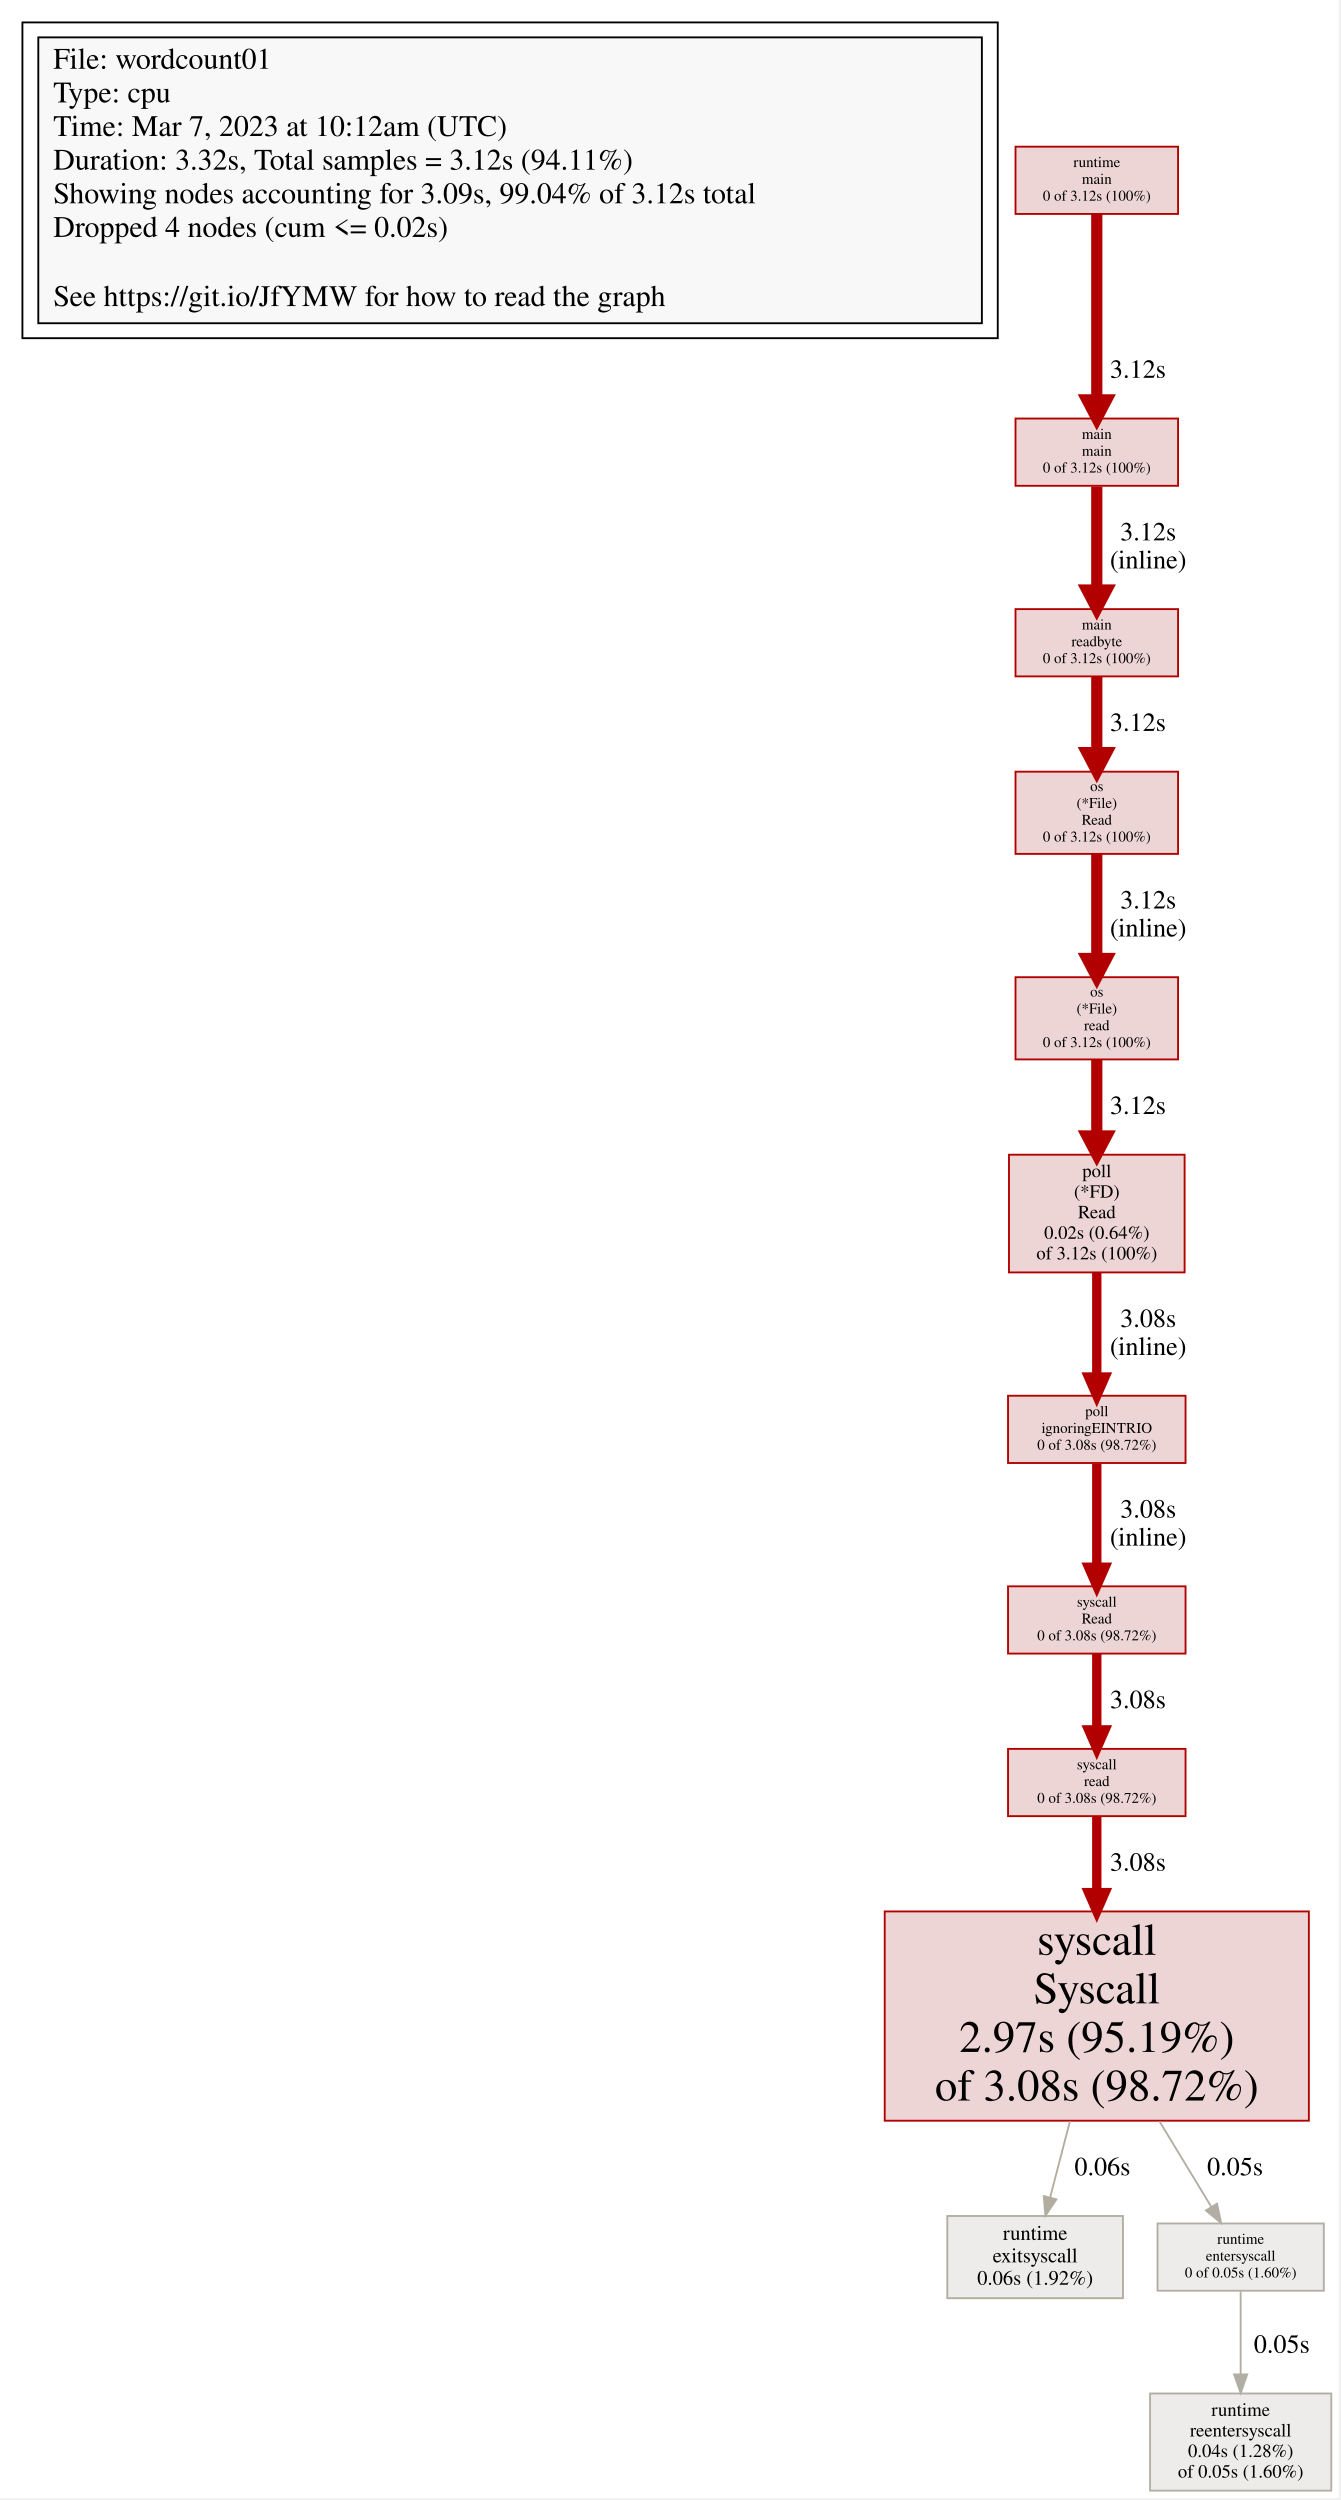
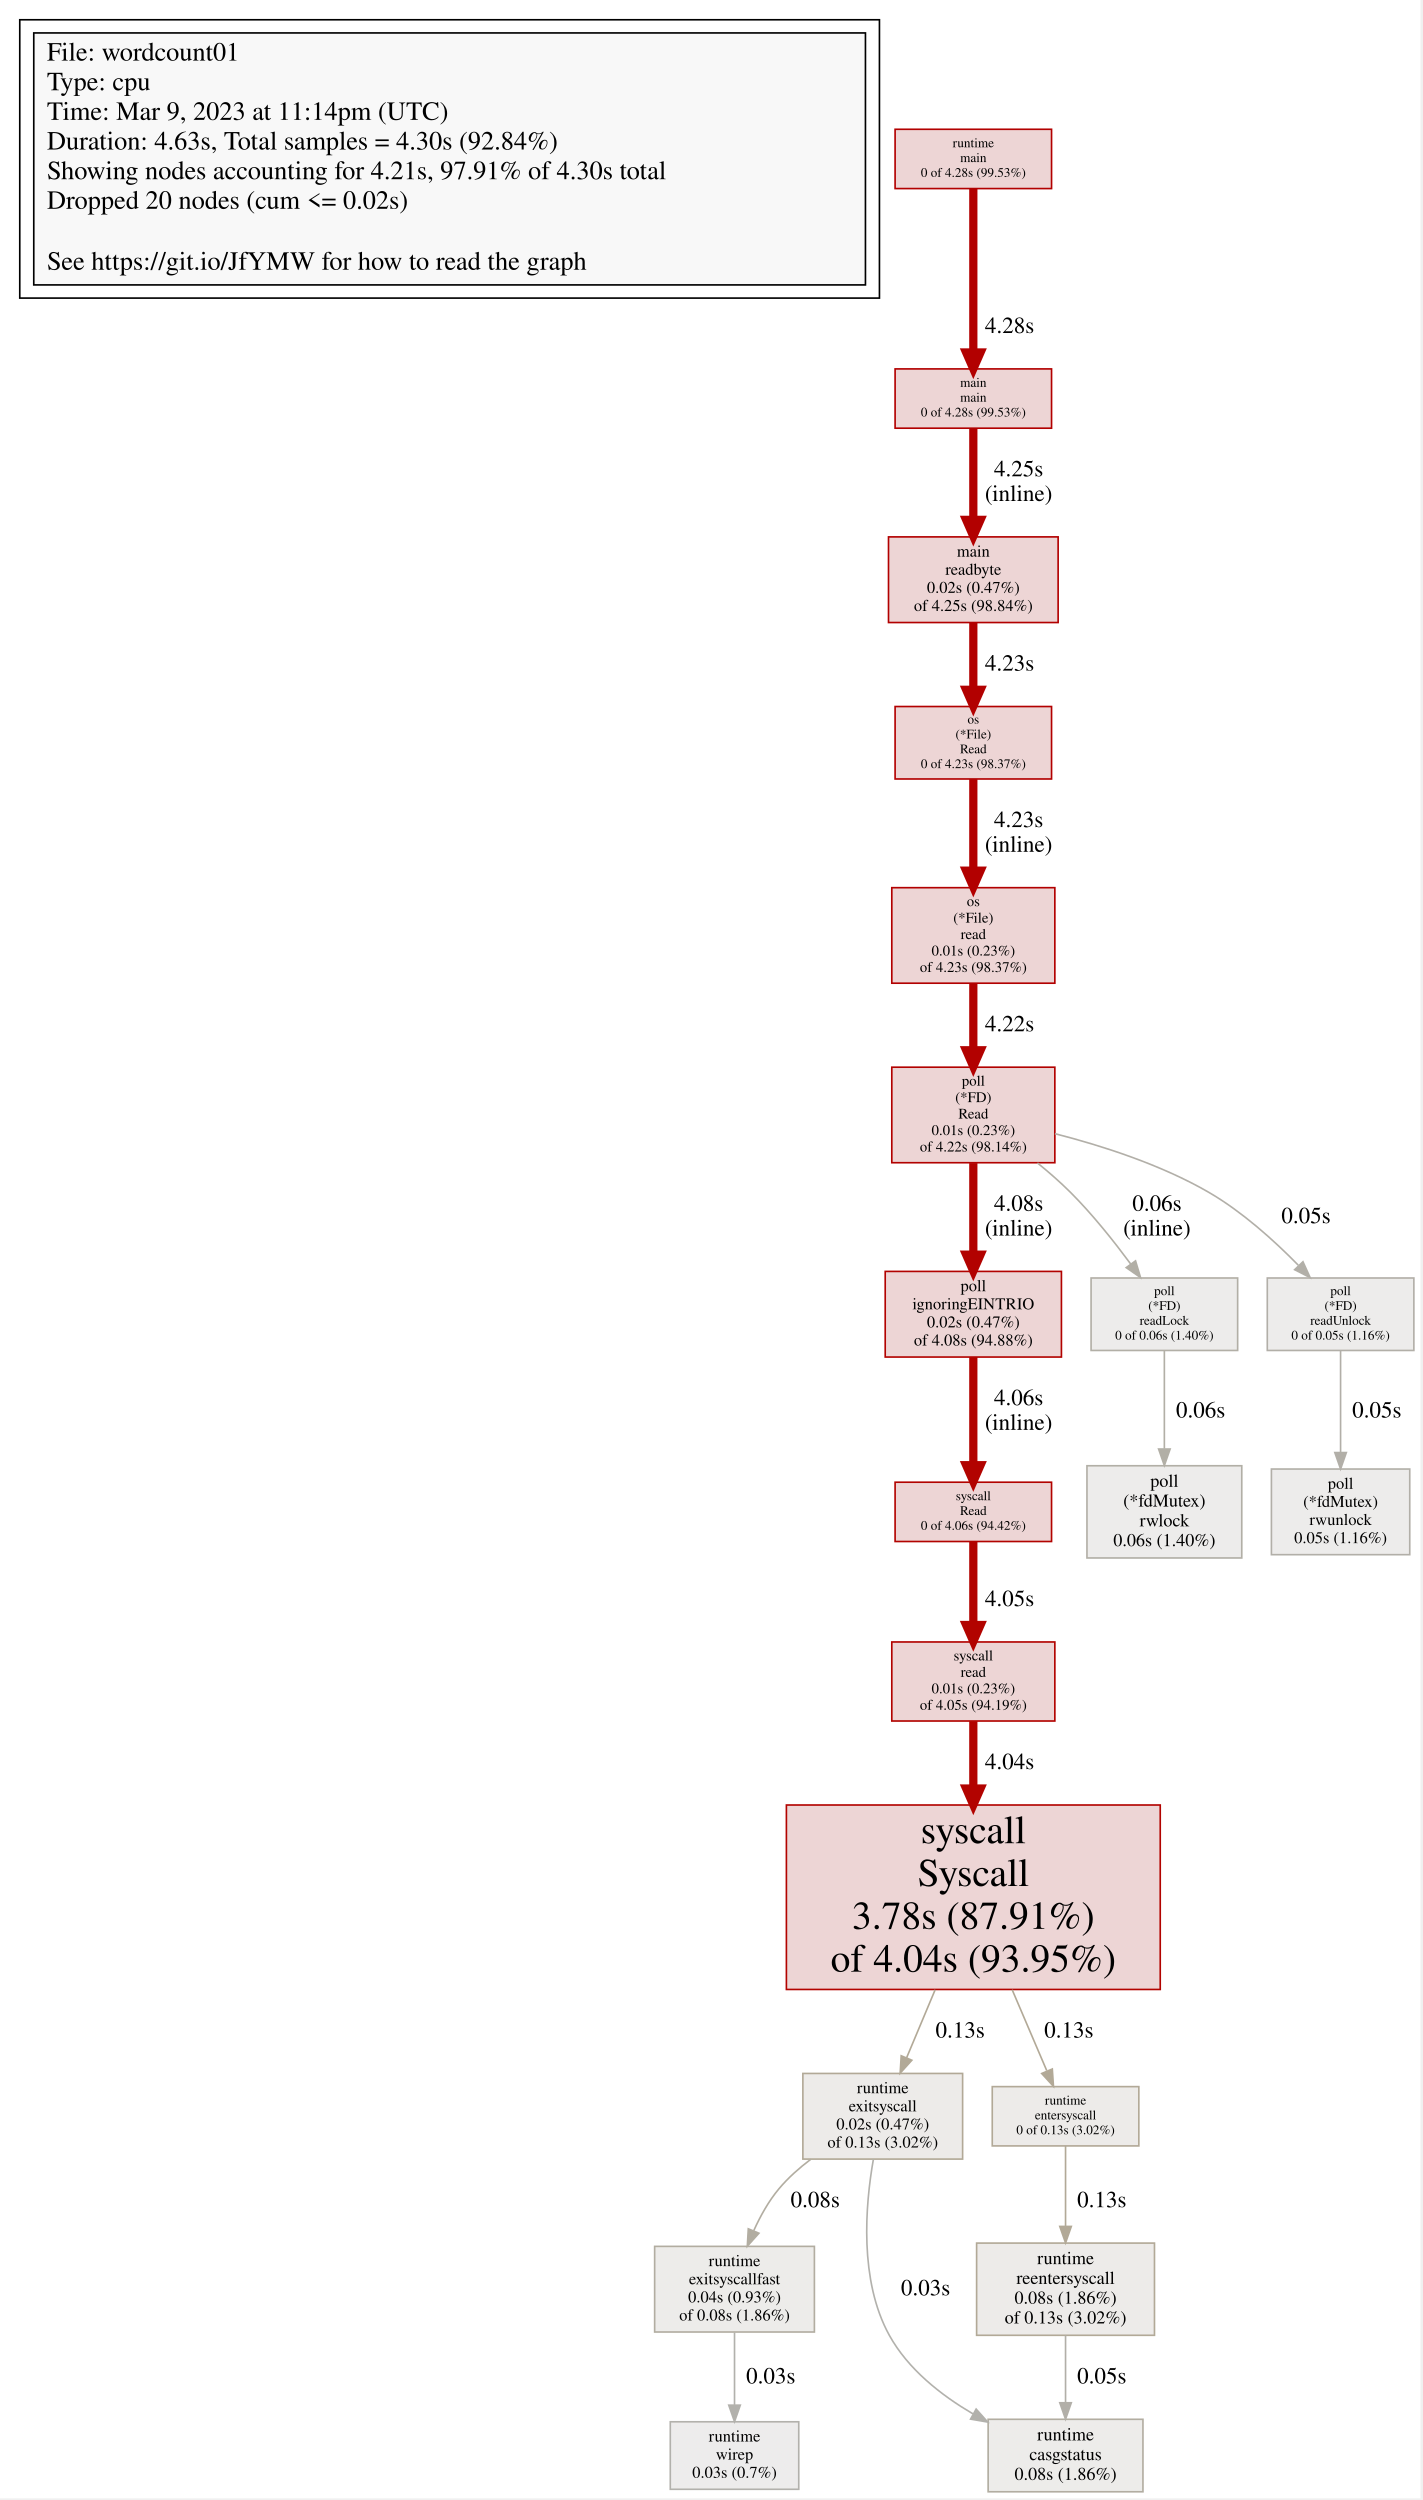
<svg xmlns="http://www.w3.org/2000/svg" xmlns:xlink="http://www.w3.org/1999/xlink" width="100%" height="100%">
  <g id="viewport" transform="scale(0.5,0.5) translate(0,0)">
-     <g id="graph0" class="graph" transform="scale(1 1) rotate(0) translate(4 1333)">
-       <polygon fill="white" stroke="transparent" points="-4,4 -4,-1333 712.5,-1333 712.5,4 -4,4" />
+     <g id="graph0" class="graph" transform="scale(1 1) rotate(0) translate(4 1513)">
+       <polygon fill="white" stroke="transparent" points="-4,4 -4,-1513 858.5,-1513 858.5,4 -4,4" />
      <g id="clust1" class="cluster">
-         <polygon fill="none" stroke="black" points="8,-1152 8,-1321 530,-1321 530,-1152 8,-1152" />
+         <polygon fill="none" stroke="black" points="8,-1332 8,-1501 530,-1501 530,-1332 8,-1332" />
      </g>
      <g id="node1" class="node">
        <g id="a_node1">
          <a xlink:title="wordcount01">
-             <polygon fill="#f8f8f8" stroke="black" points="521.5,-1313 16.5,-1313 16.5,-1160 521.5,-1160 521.5,-1313" />
-             <text text-anchor="start" x="24.5" y="-1296.2" font-family="Times,serif" font-size="16.00">File: wordcount01</text>
-             <text text-anchor="start" x="24.5" y="-1278.2" font-family="Times,serif" font-size="16.00">Type: cpu</text>
-             <text text-anchor="start" x="24.5" y="-1260.2" font-family="Times,serif" font-size="16.00">Time: Mar 7, 2023 at 10:12am (UTC)</text>
-             <text text-anchor="start" x="24.5" y="-1242.2" font-family="Times,serif" font-size="16.00">Duration: 3.32s, Total samples = 3.12s (94.11%)</text>
-             <text text-anchor="start" x="24.5" y="-1224.2" font-family="Times,serif" font-size="16.00">Showing nodes accounting for 3.09s, 99.04% of 3.12s total</text>
-             <text text-anchor="start" x="24.5" y="-1206.2" font-family="Times,serif" font-size="16.00">Dropped 4 nodes (cum &lt;= 0.02s)</text>
-             <text text-anchor="start" x="24.5" y="-1169.2" font-family="Times,serif" font-size="16.00">See https://git.io/JfYMW for how to read the graph</text>
+             <polygon fill="#f8f8f8" stroke="black" points="521.5,-1493 16.5,-1493 16.5,-1340 521.5,-1340 521.5,-1493" />
+             <text text-anchor="start" x="24.5" y="-1476.2" font-family="Times,serif" font-size="16.00">File: wordcount01</text>
+             <text text-anchor="start" x="24.5" y="-1458.2" font-family="Times,serif" font-size="16.00">Type: cpu</text>
+             <text text-anchor="start" x="24.5" y="-1440.2" font-family="Times,serif" font-size="16.00">Time: Mar 9, 2023 at 11:14pm (UTC)</text>
+             <text text-anchor="start" x="24.5" y="-1422.2" font-family="Times,serif" font-size="16.00">Duration: 4.63s, Total samples = 4.30s (92.84%)</text>
+             <text text-anchor="start" x="24.5" y="-1404.2" font-family="Times,serif" font-size="16.00">Showing nodes accounting for 4.21s, 97.91% of 4.30s total</text>
+             <text text-anchor="start" x="24.5" y="-1386.2" font-family="Times,serif" font-size="16.00">Dropped 20 nodes (cum &lt;= 0.02s)</text>
+             <text text-anchor="start" x="24.5" y="-1349.2" font-family="Times,serif" font-size="16.00">See https://git.io/JfYMW for how to read the graph</text>
          </a>
        </g>
      </g>
      <g id="node1" class="node">
        <g id="a_node1">
-           <a xlink:title="syscall.Syscall (3.08s)">
-             <polygon fill="#edd5d5" stroke="#b20000" points="696.5,-310 469.5,-310 469.5,-198 696.5,-198 696.5,-310" />
-             <text text-anchor="middle" x="583" y="-286.8" font-family="Times,serif" font-size="24.00">syscall</text>
-             <text text-anchor="middle" x="583" y="-260.8" font-family="Times,serif" font-size="24.00">Syscall</text>
-             <text text-anchor="middle" x="583" y="-234.8" font-family="Times,serif" font-size="24.00">2.97s (95.19%)</text>
-             <text text-anchor="middle" x="583" y="-208.8" font-family="Times,serif" font-size="24.00">of 3.08s (98.72%)</text>
+           <a xlink:title="syscall.Syscall (4.04s)">
+             <polygon fill="#edd5d5" stroke="#b20300" points="700.5,-417 473.5,-417 473.5,-305 700.5,-305 700.5,-417" />
+             <text text-anchor="middle" x="587" y="-393.8" font-family="Times,serif" font-size="24.00">syscall</text>
+             <text text-anchor="middle" x="587" y="-367.8" font-family="Times,serif" font-size="24.00">Syscall</text>
+             <text text-anchor="middle" x="587" y="-341.8" font-family="Times,serif" font-size="24.00">3.78s (87.91%)</text>
+             <text text-anchor="middle" x="587" y="-315.8" font-family="Times,serif" font-size="24.00">of 4.04s (93.95%)</text>
+           </a>
+         </g>
+       </g>
+       <g id="node8" class="node">
+         <g id="a_node8">
+           <a xlink:title="runtime.exitsyscall (0.13s)">
+             <polygon fill="#edebe9" stroke="#b2a997" points="580.5,-254 483.5,-254 483.5,-202 580.5,-202 580.5,-254" />
+             <text text-anchor="middle" x="532" y="-242" font-family="Times,serif" font-size="10.00">runtime</text>
+             <text text-anchor="middle" x="532" y="-231" font-family="Times,serif" font-size="10.00">exitsyscall</text>
+             <text text-anchor="middle" x="532" y="-220" font-family="Times,serif" font-size="10.00">0.02s (0.47%)</text>
+             <text text-anchor="middle" x="532" y="-209" font-family="Times,serif" font-size="10.00">of 0.13s (3.02%)</text>
+           </a>
+         </g>
+       </g>
+       <g id="edge12" class="edge">
+         <g id="a_edge12">
+           <a xlink:title="syscall.Syscall -&gt; runtime.exitsyscall (0.13s)">
+             <path fill="none" stroke="#b2a997" d="M563.83,-304.82C557.94,-290.78 551.77,-276.09 546.45,-263.42" />
+             <polygon fill="#b2a997" stroke="#b2a997" points="549.67,-262.03 542.57,-254.17 543.21,-264.74 549.67,-262.03" />
+           </a>
+         </g>
+         <g id="a_edge12-label">
+           <a xlink:title="syscall.Syscall -&gt; runtime.exitsyscall (0.13s)">
+             <text text-anchor="middle" x="579" y="-275.8" font-family="Times,serif" font-size="14.00"> 0.13s</text>
+           </a>
+         </g>
+       </g>
+       <g id="node19" class="node">
+         <g id="a_node19">
+           <a xlink:title="runtime.entersyscall (0.13s)">
+             <polygon fill="#edebe9" stroke="#b2a997" points="687.5,-246 598.5,-246 598.5,-210 687.5,-210 687.5,-246" />
+             <text text-anchor="middle" x="643" y="-235.1" font-family="Times,serif" font-size="8.00">runtime</text>
+             <text text-anchor="middle" x="643" y="-226.1" font-family="Times,serif" font-size="8.00">entersyscall</text>
+             <text text-anchor="middle" x="643" y="-217.1" font-family="Times,serif" font-size="8.00">0 of 0.13s (3.02%)</text>
+           </a>
+         </g>
+       </g>
+       <g id="edge11" class="edge">
+         <g id="a_edge11">
+           <a xlink:title="syscall.Syscall -&gt; runtime.entersyscall (0.13s)">
+             <path fill="none" stroke="#b2a997" d="M610.59,-304.82C617.85,-287.83 625.52,-269.89 631.58,-255.72" />
+             <polygon fill="#b2a997" stroke="#b2a997" points="634.96,-256.72 635.67,-246.15 628.52,-253.97 634.96,-256.72" />
+           </a>
+         </g>
+         <g id="a_edge11-label">
+           <a xlink:title="syscall.Syscall -&gt; runtime.entersyscall (0.13s)">
+             <text text-anchor="middle" x="645" y="-275.8" font-family="Times,serif" font-size="14.00"> 0.13s</text>
+           </a>
+         </g>
+       </g>
+       <g id="node2" class="node">
+         <g id="a_node2">
+           <a xlink:title="runtime.main (4.28s)">
+             <polygon fill="#edd5d5" stroke="#b20000" points="634.5,-1434.5 539.5,-1434.5 539.5,-1398.5 634.5,-1398.5 634.5,-1434.5" />
+             <text text-anchor="middle" x="587" y="-1423.6" font-family="Times,serif" font-size="8.00">runtime</text>
+             <text text-anchor="middle" x="587" y="-1414.6" font-family="Times,serif" font-size="8.00">main</text>
+             <text text-anchor="middle" x="587" y="-1405.6" font-family="Times,serif" font-size="8.00">0 of 4.28s (99.53%)</text>
+           </a>
+         </g>
+       </g>
+       <g id="node17" class="node">
+         <g id="a_node17">
+           <a xlink:title="main.main (4.28s)">
+             <polygon fill="#edd5d5" stroke="#b20000" points="634.5,-1289 539.5,-1289 539.5,-1253 634.5,-1253 634.5,-1289" />
+             <text text-anchor="middle" x="587" y="-1278.1" font-family="Times,serif" font-size="8.00">main</text>
+             <text text-anchor="middle" x="587" y="-1269.1" font-family="Times,serif" font-size="8.00">main</text>
+             <text text-anchor="middle" x="587" y="-1260.1" font-family="Times,serif" font-size="8.00">0 of 4.28s (99.53%)</text>
+           </a>
+         </g>
+       </g>
+       <g id="edge1" class="edge">
+         <g id="a_edge1">
+           <a xlink:title="runtime.main -&gt; main.main (4.28s)">
+             <path fill="none" stroke="#b20000" stroke-width="5" d="M587,-1398.48C587,-1373.99 587,-1328.56 587,-1299.33" />
+             <polygon fill="#b20000" stroke="#b20000" stroke-width="5" points="591.38,-1299 587,-1289 582.63,-1299 591.38,-1299" />
+           </a>
+         </g>
+         <g id="a_edge1-label">
+           <a xlink:title="runtime.main -&gt; main.main (4.28s)">
+             <text text-anchor="middle" x="609" y="-1310.8" font-family="Times,serif" font-size="14.00"> 4.28s</text>
+           </a>
+         </g>
+       </g>
+       <g id="node3" class="node">
+         <g id="a_node3">
+           <a xlink:title="internal/poll.(*FD).Read (4.22s)">
+             <polygon fill="#edd5d5" stroke="#b20100" points="636.5,-865 537.5,-865 537.5,-807 636.5,-807 636.5,-865" />
+             <text text-anchor="middle" x="587" y="-853.8" font-family="Times,serif" font-size="9.00">poll</text>
+             <text text-anchor="middle" x="587" y="-843.8" font-family="Times,serif" font-size="9.00">(*FD)</text>
+             <text text-anchor="middle" x="587" y="-833.8" font-family="Times,serif" font-size="9.00">Read</text>
+             <text text-anchor="middle" x="587" y="-823.8" font-family="Times,serif" font-size="9.00">0.01s (0.23%)</text>
+             <text text-anchor="middle" x="587" y="-813.8" font-family="Times,serif" font-size="9.00">of 4.22s (98.14%)</text>
+           </a>
+         </g>
+       </g>
+       <g id="node7" class="node">
+         <g id="a_node7">
+           <a xlink:title="internal/poll.ignoringEINTRIO (4.08s)">
+             <polygon fill="#edd5d5" stroke="#b20200" points="640.5,-741 533.5,-741 533.5,-689 640.5,-689 640.5,-741" />
+             <text text-anchor="middle" x="587" y="-729" font-family="Times,serif" font-size="10.00">poll</text>
+             <text text-anchor="middle" x="587" y="-718" font-family="Times,serif" font-size="10.00">ignoringEINTRIO</text>
+             <text text-anchor="middle" x="587" y="-707" font-family="Times,serif" font-size="10.00">0.02s (0.47%)</text>
+             <text text-anchor="middle" x="587" y="-696" font-family="Times,serif" font-size="10.00">of 4.08s (94.88%)</text>
+           </a>
+         </g>
+       </g>
+       <g id="edge6" class="edge">
+         <g id="a_edge6">
+           <a xlink:title="internal/poll.(*FD).Read -&gt; internal/poll.ignoringEINTRIO (4.08s)">
+             <path fill="none" stroke="#b20200" stroke-width="5" d="M587,-806.8C587,-790.29 587,-769.29 587,-751.65" />
+             <polygon fill="#b20200" stroke="#b20200" stroke-width="5" points="591.38,-751.17 587,-741.17 582.63,-751.17 591.38,-751.17" />
+           </a>
+         </g>
+         <g id="a_edge6-label">
+           <a xlink:title="internal/poll.(*FD).Read -&gt; internal/poll.ignoringEINTRIO (4.08s)">
+             <text text-anchor="middle" x="614.5" y="-777.8" font-family="Times,serif" font-size="14.00"> 4.08s</text>
+             <text text-anchor="middle" x="614.5" y="-762.8" font-family="Times,serif" font-size="14.00"> (inline)</text>
+           </a>
+         </g>
+       </g>
+       <g id="node15" class="node">
+         <g id="a_node15">
+           <a xlink:title="internal/poll.(*FD).readLock (0.06s)">
+             <polygon fill="#edeceb" stroke="#b2afa6" points="747.5,-737 658.5,-737 658.5,-693 747.5,-693 747.5,-737" />
+             <text text-anchor="middle" x="703" y="-726.6" font-family="Times,serif" font-size="8.00">poll</text>
+             <text text-anchor="middle" x="703" y="-717.6" font-family="Times,serif" font-size="8.00">(*FD)</text>
+             <text text-anchor="middle" x="703" y="-708.6" font-family="Times,serif" font-size="8.00">readLock</text>
+             <text text-anchor="middle" x="703" y="-699.6" font-family="Times,serif" font-size="8.00">0 of 0.06s (1.40%)</text>
+           </a>
+         </g>
+       </g>
+       <g id="edge14" class="edge">
+         <g id="a_edge14">
+           <a xlink:title="internal/poll.(*FD).Read -&gt; internal/poll.(*FD).readLock (0.06s)">
+             <path fill="none" stroke="#b2afa6" d="M625.93,-806.86C632.87,-801.23 639.84,-795.15 646,-789 659.28,-775.73 672.3,-759.38 682.54,-745.52" />
+             <polygon fill="#b2afa6" stroke="#b2afa6" points="685.5,-747.41 688.54,-737.26 679.83,-743.3 685.5,-747.41" />
+           </a>
+         </g>
+         <g id="a_edge14-label">
+           <a xlink:title="internal/poll.(*FD).Read -&gt; internal/poll.(*FD).readLock (0.06s)">
+             <text text-anchor="middle" x="698.5" y="-777.8" font-family="Times,serif" font-size="14.00"> 0.06s</text>
+             <text text-anchor="middle" x="698.5" y="-762.8" font-family="Times,serif" font-size="14.00"> (inline)</text>
+           </a>
+         </g>
+       </g>
+       <g id="node16" class="node">
+         <g id="a_node16">
+           <a xlink:title="internal/poll.(*FD).readUnlock (0.05s)">
+             <polygon fill="#edeceb" stroke="#b2afa8" points="854.5,-737 765.5,-737 765.5,-693 854.5,-693 854.5,-737" />
+             <text text-anchor="middle" x="810" y="-726.6" font-family="Times,serif" font-size="8.00">poll</text>
+             <text text-anchor="middle" x="810" y="-717.6" font-family="Times,serif" font-size="8.00">(*FD)</text>
+             <text text-anchor="middle" x="810" y="-708.6" font-family="Times,serif" font-size="8.00">readUnlock</text>
+             <text text-anchor="middle" x="810" y="-699.6" font-family="Times,serif" font-size="8.00">0 of 0.05s (1.16%)</text>
+           </a>
+         </g>
+       </g>
+       <g id="edge16" class="edge">
+         <g id="a_edge16">
+           <a xlink:title="internal/poll.(*FD).Read -&gt; internal/poll.(*FD).readUnlock (0.05s)">
+             <path fill="none" stroke="#b2afa8" d="M636.51,-824.64C665.09,-817.33 701.01,-805.81 730,-789 750.22,-777.27 769.67,-759.72 784.33,-744.76" />
+             <polygon fill="#b2afa8" stroke="#b2afa8" points="787.16,-746.87 791.54,-737.22 782.1,-742.04 787.16,-746.87" />
+           </a>
+         </g>
+         <g id="a_edge16-label">
+           <a xlink:title="internal/poll.(*FD).Read -&gt; internal/poll.(*FD).readUnlock (0.05s)">
+             <text text-anchor="middle" x="789" y="-770.3" font-family="Times,serif" font-size="14.00"> 0.05s</text>
          </a>
        </g>
      </g>
      <g id="node4" class="node">
        <g id="a_node4">
-           <a xlink:title="runtime.exitsyscall (0.06s)">
-             <polygon fill="#edecea" stroke="#b2ada1" points="597,-147 503,-147 503,-103 597,-103 597,-147" />
-             <text text-anchor="middle" x="550" y="-134.2" font-family="Times,serif" font-size="11.00">runtime</text>
-             <text text-anchor="middle" x="550" y="-122.2" font-family="Times,serif" font-size="11.00">exitsyscall</text>
-             <text text-anchor="middle" x="550" y="-110.2" font-family="Times,serif" font-size="11.00">0.06s (1.92%)</text>
+           <a xlink:title="runtime.casgstatus (0.08s)">
+             <polygon fill="#edecea" stroke="#b2ada1" points="690,-44 596,-44 596,0 690,0 690,-44" />
+             <text text-anchor="middle" x="643" y="-31.2" font-family="Times,serif" font-size="11.00">runtime</text>
+             <text text-anchor="middle" x="643" y="-19.2" font-family="Times,serif" font-size="11.00">casgstatus</text>
+             <text text-anchor="middle" x="643" y="-7.2" font-family="Times,serif" font-size="11.00">0.08s (1.86%)</text>
+           </a>
+         </g>
+       </g>
+       <g id="node5" class="node">
+         <g id="a_node5">
+           <a xlink:title="runtime.reentersyscall (0.13s)">
+             <polygon fill="#edebe9" stroke="#b2a997" points="697,-151 589,-151 589,-95 697,-95 697,-151" />
+             <text text-anchor="middle" x="643" y="-138.2" font-family="Times,serif" font-size="11.00">runtime</text>
+             <text text-anchor="middle" x="643" y="-126.2" font-family="Times,serif" font-size="11.00">reentersyscall</text>
+             <text text-anchor="middle" x="643" y="-114.2" font-family="Times,serif" font-size="11.00">0.08s (1.86%)</text>
+             <text text-anchor="middle" x="643" y="-102.2" font-family="Times,serif" font-size="11.00">of 0.13s (3.02%)</text>
+           </a>
+         </g>
+       </g>
+       <g id="edge18" class="edge">
+         <g id="a_edge18">
+           <a xlink:title="runtime.reentersyscall -&gt; runtime.casgstatus (0.05s)">
+             <path fill="none" stroke="#b2afa8" d="M643,-94.95C643,-82.42 643,-67.47 643,-54.45" />
+             <polygon fill="#b2afa8" stroke="#b2afa8" points="646.5,-54.06 643,-44.06 639.5,-54.06 646.5,-54.06" />
+           </a>
+         </g>
+         <g id="a_edge18-label">
+           <a xlink:title="runtime.reentersyscall -&gt; runtime.casgstatus (0.05s)">
+             <text text-anchor="middle" x="665" y="-65.8" font-family="Times,serif" font-size="14.00"> 0.05s</text>
+           </a>
+         </g>
+       </g>
+       <g id="node6" class="node">
+         <g id="a_node6">
+           <a xlink:title="main.readbyte (4.25s)">
+             <polygon fill="#edd5d5" stroke="#b20000" points="638.5,-1187 535.5,-1187 535.5,-1135 638.5,-1135 638.5,-1187" />
+             <text text-anchor="middle" x="587" y="-1175" font-family="Times,serif" font-size="10.00">main</text>
+             <text text-anchor="middle" x="587" y="-1164" font-family="Times,serif" font-size="10.00">readbyte</text>
+             <text text-anchor="middle" x="587" y="-1153" font-family="Times,serif" font-size="10.00">0.02s (0.47%)</text>
+             <text text-anchor="middle" x="587" y="-1142" font-family="Times,serif" font-size="10.00">of 4.25s (98.84%)</text>
+           </a>
+         </g>
+       </g>
+       <g id="node18" class="node">
+         <g id="a_node18">
+           <a xlink:title="os.(*File).Read (4.23s)">
+             <polygon fill="#edd5d5" stroke="#b20000" points="634.5,-1084 539.5,-1084 539.5,-1040 634.5,-1040 634.5,-1084" />
+             <text text-anchor="middle" x="587" y="-1073.6" font-family="Times,serif" font-size="8.00">os</text>
+             <text text-anchor="middle" x="587" y="-1064.6" font-family="Times,serif" font-size="8.00">(*File)</text>
+             <text text-anchor="middle" x="587" y="-1055.6" font-family="Times,serif" font-size="8.00">Read</text>
+             <text text-anchor="middle" x="587" y="-1046.6" font-family="Times,serif" font-size="8.00">0 of 4.23s (98.37%)</text>
+           </a>
+         </g>
+       </g>
+       <g id="edge3" class="edge">
+         <g id="a_edge3">
+           <a xlink:title="main.readbyte -&gt; os.(*File).Read (4.23s)">
+             <path fill="none" stroke="#b20000" stroke-width="5" d="M587,-1134.77C587,-1122.37 587,-1107.3 587,-1094.19" />
+             <polygon fill="#b20000" stroke="#b20000" stroke-width="5" points="591.38,-1094.17 587,-1084.17 582.63,-1094.17 591.38,-1094.17" />
+           </a>
+         </g>
+         <g id="a_edge3-label">
+           <a xlink:title="main.readbyte -&gt; os.(*File).Read (4.23s)">
+             <text text-anchor="middle" x="609" y="-1105.8" font-family="Times,serif" font-size="14.00"> 4.23s</text>
+           </a>
+         </g>
+       </g>
+       <g id="node20" class="node">
+         <g id="a_node20">
+           <a xlink:title="syscall.Read (4.06s)">
+             <polygon fill="#edd5d5" stroke="#b20300" points="634.5,-613 539.5,-613 539.5,-577 634.5,-577 634.5,-613" />
+             <text text-anchor="middle" x="587" y="-602.1" font-family="Times,serif" font-size="8.00">syscall</text>
+             <text text-anchor="middle" x="587" y="-593.1" font-family="Times,serif" font-size="8.00">Read</text>
+             <text text-anchor="middle" x="587" y="-584.1" font-family="Times,serif" font-size="8.00">0 of 4.06s (94.42%)</text>
+           </a>
+         </g>
+       </g>
+       <g id="edge7" class="edge">
+         <g id="a_edge7">
+           <a xlink:title="internal/poll.ignoringEINTRIO -&gt; syscall.Read (4.06s)">
+             <path fill="none" stroke="#b20300" stroke-width="5" d="M587,-688.98C587,-669.8 587,-643.35 587,-623.57" />
+             <polygon fill="#b20300" stroke="#b20300" stroke-width="5" points="591.38,-623.35 587,-613.35 582.63,-623.35 591.38,-623.35" />
+           </a>
+         </g>
+         <g id="a_edge7-label">
+           <a xlink:title="internal/poll.ignoringEINTRIO -&gt; syscall.Read (4.06s)">
+             <text text-anchor="middle" x="614.5" y="-659.8" font-family="Times,serif" font-size="14.00"> 4.06s</text>
+             <text text-anchor="middle" x="614.5" y="-644.8" font-family="Times,serif" font-size="14.00"> (inline)</text>
+           </a>
+         </g>
+       </g>
+       <g id="edge19" class="edge">
+         <g id="a_edge19">
+           <a xlink:title="runtime.exitsyscall -&gt; runtime.casgstatus (0.03s)">
+             <path fill="none" stroke="#b2b1ac" d="M526.32,-201.88C521.39,-173.93 517.61,-128.32 536,-95 547.31,-74.52 567.21,-58.76 586.81,-47.28" />
+             <polygon fill="#b2b1ac" stroke="#b2b1ac" points="588.72,-50.22 595.76,-42.31 585.32,-44.11 588.72,-50.22" />
+           </a>
+         </g>
+         <g id="a_edge19-label">
+           <a xlink:title="runtime.exitsyscall -&gt; runtime.casgstatus (0.03s)">
+             <text text-anchor="middle" x="558" y="-119.3" font-family="Times,serif" font-size="14.00"> 0.03s</text>
+           </a>
+         </g>
+       </g>
+       <g id="node10" class="node">
+         <g id="a_node10">
+           <a xlink:title="runtime.exitsyscallfast (0.08s)">
+             <polygon fill="#edecea" stroke="#b2ada1" points="490.5,-149 393.5,-149 393.5,-97 490.5,-97 490.5,-149" />
+             <text text-anchor="middle" x="442" y="-137" font-family="Times,serif" font-size="10.00">runtime</text>
+             <text text-anchor="middle" x="442" y="-126" font-family="Times,serif" font-size="10.00">exitsyscallfast</text>
+             <text text-anchor="middle" x="442" y="-115" font-family="Times,serif" font-size="10.00">0.04s (0.93%)</text>
+             <text text-anchor="middle" x="442" y="-104" font-family="Times,serif" font-size="10.00">of 0.08s (1.86%)</text>
+           </a>
+         </g>
+       </g>
+       <g id="edge13" class="edge">
+         <g id="a_edge13">
+           <a xlink:title="runtime.exitsyscall -&gt; runtime.exitsyscallfast (0.08s)">
+             <path fill="none" stroke="#b2ada1" d="M488.35,-201.93C481.31,-196.62 474.53,-190.6 469,-184 462.75,-176.54 457.67,-167.4 453.67,-158.53" />
+             <polygon fill="#b2ada1" stroke="#b2ada1" points="456.82,-156.99 449.76,-149.09 450.36,-159.67 456.82,-156.99" />
+           </a>
+         </g>
+         <g id="a_edge13-label">
+           <a xlink:title="runtime.exitsyscall -&gt; runtime.exitsyscallfast (0.08s)">
+             <text text-anchor="middle" x="491" y="-172.8" font-family="Times,serif" font-size="14.00"> 0.08s</text>
+           </a>
+         </g>
+       </g>
+       <g id="node9" class="node">
+         <g id="a_node9">
+           <a xlink:title="internal/poll.(*fdMutex).rwlock (0.06s)">
+             <polygon fill="#edeceb" stroke="#b2afa6" points="750,-623 656,-623 656,-567 750,-567 750,-623" />
+             <text text-anchor="middle" x="703" y="-610.2" font-family="Times,serif" font-size="11.00">poll</text>
+             <text text-anchor="middle" x="703" y="-598.2" font-family="Times,serif" font-size="11.00">(*fdMutex)</text>
+             <text text-anchor="middle" x="703" y="-586.2" font-family="Times,serif" font-size="11.00">rwlock</text>
+             <text text-anchor="middle" x="703" y="-574.2" font-family="Times,serif" font-size="11.00">0.06s (1.40%)</text>
+           </a>
+         </g>
+       </g>
+       <g id="node14" class="node">
+         <g id="a_node14">
+           <a xlink:title="runtime.wirep (0.03s)">
+             <polygon fill="#edecec" stroke="#b2b1ac" points="481,-42.5 403,-42.5 403,-1.5 481,-1.5 481,-42.5" />
+             <text text-anchor="middle" x="442" y="-30.5" font-family="Times,serif" font-size="10.00">runtime</text>
+             <text text-anchor="middle" x="442" y="-19.5" font-family="Times,serif" font-size="10.00">wirep</text>
+             <text text-anchor="middle" x="442" y="-8.5" font-family="Times,serif" font-size="10.00">0.03s (0.7%)</text>
+           </a>
+         </g>
+       </g>
+       <g id="edge20" class="edge">
+         <g id="a_edge20">
+           <a xlink:title="runtime.exitsyscallfast -&gt; runtime.wirep (0.03s)">
+             <path fill="none" stroke="#b2b1ac" d="M442,-96.76C442,-83.34 442,-66.76 442,-52.72" />
+             <polygon fill="#b2b1ac" stroke="#b2b1ac" points="445.5,-52.57 442,-42.57 438.5,-52.57 445.5,-52.57" />
+           </a>
+         </g>
+         <g id="a_edge20-label">
+           <a xlink:title="runtime.exitsyscallfast -&gt; runtime.wirep (0.03s)">
+             <text text-anchor="middle" x="464" y="-65.8" font-family="Times,serif" font-size="14.00"> 0.03s</text>
+           </a>
+         </g>
+       </g>
+       <g id="node11" class="node">
+         <g id="a_node11">
+           <a xlink:title="os.(*File).read (4.23s)">
+             <polygon fill="#edd5d5" stroke="#b20000" points="636.5,-974 537.5,-974 537.5,-916 636.5,-916 636.5,-974" />
+             <text text-anchor="middle" x="587" y="-962.8" font-family="Times,serif" font-size="9.00">os</text>
+             <text text-anchor="middle" x="587" y="-952.8" font-family="Times,serif" font-size="9.00">(*File)</text>
+             <text text-anchor="middle" x="587" y="-942.8" font-family="Times,serif" font-size="9.00">read</text>
+             <text text-anchor="middle" x="587" y="-932.8" font-family="Times,serif" font-size="9.00">0.01s (0.23%)</text>
+             <text text-anchor="middle" x="587" y="-922.8" font-family="Times,serif" font-size="9.00">of 4.23s (98.37%)</text>
+           </a>
+         </g>
+       </g>
+       <g id="edge5" class="edge">
+         <g id="a_edge5">
+           <a xlink:title="os.(*File).read -&gt; internal/poll.(*FD).Read (4.22s)">
+             <path fill="none" stroke="#b20100" stroke-width="5" d="M587,-915.89C587,-903.57 587,-888.93 587,-875.62" />
+             <polygon fill="#b20100" stroke="#b20100" stroke-width="5" points="591.38,-875.3 587,-865.3 582.63,-875.3 591.38,-875.3" />
+           </a>
+         </g>
+         <g id="a_edge5-label">
+           <a xlink:title="os.(*File).read -&gt; internal/poll.(*FD).Read (4.22s)">
+             <text text-anchor="middle" x="609" y="-886.8" font-family="Times,serif" font-size="14.00"> 4.22s</text>
+           </a>
+         </g>
+       </g>
+       <g id="node12" class="node">
+         <g id="a_node12">
+           <a xlink:title="syscall.read (4.05s)">
+             <polygon fill="#edd5d5" stroke="#b20300" points="636.5,-516 537.5,-516 537.5,-468 636.5,-468 636.5,-516" />
+             <text text-anchor="middle" x="587" y="-504.8" font-family="Times,serif" font-size="9.00">syscall</text>
+             <text text-anchor="middle" x="587" y="-494.8" font-family="Times,serif" font-size="9.00">read</text>
+             <text text-anchor="middle" x="587" y="-484.8" font-family="Times,serif" font-size="9.00">0.01s (0.23%)</text>
+             <text text-anchor="middle" x="587" y="-474.8" font-family="Times,serif" font-size="9.00">of 4.05s (94.19%)</text>
+           </a>
+         </g>
+       </g>
+       <g id="edge9" class="edge">
+         <g id="a_edge9">
+           <a xlink:title="syscall.read -&gt; syscall.Syscall (4.04s)">
+             <path fill="none" stroke="#b20300" stroke-width="5" d="M587,-467.94C587,-456.4 587,-441.79 587,-427.13" />
+             <polygon fill="#b20300" stroke="#b20300" stroke-width="5" points="591.38,-427.02 587,-417.02 582.63,-427.02 591.38,-427.02" />
+           </a>
+         </g>
+         <g id="a_edge9-label">
+           <a xlink:title="syscall.read -&gt; syscall.Syscall (4.04s)">
+             <text text-anchor="middle" x="609" y="-438.8" font-family="Times,serif" font-size="14.00"> 4.04s</text>
+           </a>
+         </g>
+       </g>
+       <g id="node13" class="node">
+         <g id="a_node13">
+           <a xlink:title="internal/poll.(*fdMutex).rwunlock (0.05s)">
+             <polygon fill="#edeceb" stroke="#b2afa8" points="852,-621 768,-621 768,-569 852,-569 852,-621" />
+             <text text-anchor="middle" x="810" y="-609" font-family="Times,serif" font-size="10.00">poll</text>
+             <text text-anchor="middle" x="810" y="-598" font-family="Times,serif" font-size="10.00">(*fdMutex)</text>
+             <text text-anchor="middle" x="810" y="-587" font-family="Times,serif" font-size="10.00">rwunlock</text>
+             <text text-anchor="middle" x="810" y="-576" font-family="Times,serif" font-size="10.00">0.05s (1.16%)</text>
+           </a>
+         </g>
+       </g>
+       <g id="edge15" class="edge">
+         <g id="a_edge15">
+           <a xlink:title="internal/poll.(*FD).readLock -&gt; internal/poll.(*fdMutex).rwlock (0.06s)">
+             <path fill="none" stroke="#b2afa6" d="M703,-692.9C703,-676.38 703,-652.99 703,-633.32" />
+             <polygon fill="#b2afa6" stroke="#b2afa6" points="706.5,-633.14 703,-623.14 699.5,-633.14 706.5,-633.14" />
+           </a>
+         </g>
+         <g id="a_edge15-label">
+           <a xlink:title="internal/poll.(*FD).readLock -&gt; internal/poll.(*fdMutex).rwlock (0.06s)">
+             <text text-anchor="middle" x="725" y="-652.3" font-family="Times,serif" font-size="14.00"> 0.06s</text>
+           </a>
+         </g>
+       </g>
+       <g id="edge17" class="edge">
+         <g id="a_edge17">
+           <a xlink:title="internal/poll.(*FD).readUnlock -&gt; internal/poll.(*fdMutex).rwunlock (0.05s)">
+             <path fill="none" stroke="#b2afa8" d="M810,-692.9C810,-675.74 810,-651.16 810,-631.05" />
+             <polygon fill="#b2afa8" stroke="#b2afa8" points="813.5,-631.01 810,-621.01 806.5,-631.01 813.5,-631.01" />
+           </a>
+         </g>
+         <g id="a_edge17-label">
+           <a xlink:title="internal/poll.(*FD).readUnlock -&gt; internal/poll.(*fdMutex).rwunlock (0.05s)">
+             <text text-anchor="middle" x="832" y="-652.3" font-family="Times,serif" font-size="14.00"> 0.05s</text>
+           </a>
+         </g>
+       </g>
+       <g id="edge2" class="edge">
+         <g id="a_edge2">
+           <a xlink:title="main.main -&gt; main.readbyte (4.25s)">
+             <path fill="none" stroke="#b20000" stroke-width="5" d="M587,-1252.65C587,-1237.82 587,-1216.03 587,-1197.52" />
+             <polygon fill="#b20000" stroke="#b20000" stroke-width="5" points="591.38,-1197.36 587,-1187.36 582.63,-1197.36 591.38,-1197.36" />
+           </a>
+         </g>
+         <g id="a_edge2-label">
+           <a xlink:title="main.main -&gt; main.readbyte (4.25s)">
+             <text text-anchor="middle" x="614.5" y="-1223.8" font-family="Times,serif" font-size="14.00"> 4.25s</text>
+             <text text-anchor="middle" x="614.5" y="-1208.8" font-family="Times,serif" font-size="14.00"> (inline)</text>
+           </a>
+         </g>
+       </g>
+       <g id="edge4" class="edge">
+         <g id="a_edge4">
+           <a xlink:title="os.(*File).Read -&gt; os.(*File).read (4.23s)">
+             <path fill="none" stroke="#b20000" stroke-width="5" d="M587,-1039.91C587,-1024.44 587,-1003.01 587,-984.52" />
+             <polygon fill="#b20000" stroke="#b20000" stroke-width="5" points="591.38,-984.33 587,-974.33 582.63,-984.33 591.38,-984.33" />
+           </a>
+         </g>
+         <g id="a_edge4-label">
+           <a xlink:title="os.(*File).Read -&gt; os.(*File).read (4.23s)">
+             <text text-anchor="middle" x="614.5" y="-1010.8" font-family="Times,serif" font-size="14.00"> 4.23s</text>
+             <text text-anchor="middle" x="614.5" y="-995.8" font-family="Times,serif" font-size="14.00"> (inline)</text>
          </a>
        </g>
      </g>
      <g id="edge10" class="edge">
        <g id="a_edge10">
-           <a xlink:title="syscall.Syscall -&gt; runtime.exitsyscall (0.06s)">
-             <path fill="none" stroke="#b2ada1" d="M568.62,-197.67C564.99,-183.67 561.21,-169.14 558.01,-156.85" />
-             <polygon fill="#b2ada1" stroke="#b2ada1" points="561.39,-155.91 555.49,-147.11 554.61,-157.67 561.39,-155.91" />
+           <a xlink:title="runtime.entersyscall -&gt; runtime.reentersyscall (0.13s)">
+             <path fill="none" stroke="#b2a997" d="M643,-209.99C643,-196.74 643,-177.86 643,-161.16" />
+             <polygon fill="#b2a997" stroke="#b2a997" points="646.5,-161.11 643,-151.11 639.5,-161.11 646.5,-161.11" />
          </a>
        </g>
        <g id="a_edge10-label">
-           <a xlink:title="syscall.Syscall -&gt; runtime.exitsyscall (0.06s)">
-             <text text-anchor="middle" x="586" y="-168.8" font-family="Times,serif" font-size="14.00"> 0.06s</text>
-           </a>
-         </g>
-       </g>
-       <g id="node11" class="node">
-         <g id="a_node11">
-           <a xlink:title="runtime.entersyscall (0.05s)">
-             <polygon fill="#edeceb" stroke="#b2aea4" points="704.5,-143 615.5,-143 615.5,-107 704.5,-107 704.5,-143" />
-             <text text-anchor="middle" x="660" y="-132.1" font-family="Times,serif" font-size="8.00">runtime</text>
-             <text text-anchor="middle" x="660" y="-123.1" font-family="Times,serif" font-size="8.00">entersyscall</text>
-             <text text-anchor="middle" x="660" y="-114.1" font-family="Times,serif" font-size="8.00">0 of 0.05s (1.60%)</text>
-           </a>
-         </g>
-       </g>
-       <g id="edge12" class="edge">
-         <g id="a_edge12">
-           <a xlink:title="syscall.Syscall -&gt; runtime.entersyscall (0.05s)">
-             <path fill="none" stroke="#b2aea4" d="M616.55,-197.67C626.23,-181.7 636.34,-165.03 644.36,-151.79" />
-             <polygon fill="#b2aea4" stroke="#b2aea4" points="647.36,-153.59 649.56,-143.22 641.38,-149.96 647.36,-153.59" />
-           </a>
-         </g>
-         <g id="a_edge12-label">
-           <a xlink:title="syscall.Syscall -&gt; runtime.entersyscall (0.05s)">
-             <text text-anchor="middle" x="657" y="-168.8" font-family="Times,serif" font-size="14.00"> 0.05s</text>
-           </a>
-         </g>
-       </g>
-       <g id="node2" class="node">
-         <g id="a_node2">
-           <a xlink:title="runtime.main (3.12s)">
-             <polygon fill="#edd5d5" stroke="#b20000" points="626.5,-1254.5 539.5,-1254.5 539.5,-1218.5 626.5,-1218.5 626.5,-1254.5" />
-             <text text-anchor="middle" x="583" y="-1243.6" font-family="Times,serif" font-size="8.00">runtime</text>
-             <text text-anchor="middle" x="583" y="-1234.6" font-family="Times,serif" font-size="8.00">main</text>
-             <text text-anchor="middle" x="583" y="-1225.6" font-family="Times,serif" font-size="8.00">0 of 3.12s (100%)</text>
-           </a>
-         </g>
-       </g>
-       <g id="node7" class="node">
-         <g id="a_node7">
-           <a xlink:title="main.main (3.12s)">
-             <polygon fill="#edd5d5" stroke="#b20000" points="626.5,-1109 539.5,-1109 539.5,-1073 626.5,-1073 626.5,-1109" />
-             <text text-anchor="middle" x="583" y="-1098.1" font-family="Times,serif" font-size="8.00">main</text>
-             <text text-anchor="middle" x="583" y="-1089.1" font-family="Times,serif" font-size="8.00">main</text>
-             <text text-anchor="middle" x="583" y="-1080.1" font-family="Times,serif" font-size="8.00">0 of 3.12s (100%)</text>
-           </a>
-         </g>
-       </g>
-       <g id="edge5" class="edge">
-         <g id="a_edge5">
-           <a xlink:title="runtime.main -&gt; main.main (3.12s)">
-             <path fill="none" stroke="#b20000" stroke-width="6" d="M583,-1218.48C583,-1193.99 583,-1148.56 583,-1119.33" />
-             <polygon fill="#b20000" stroke="#b20000" stroke-width="6" points="588.25,-1119 583,-1109 577.75,-1119 588.25,-1119" />
-           </a>
-         </g>
-         <g id="a_edge5-label">
-           <a xlink:title="runtime.main -&gt; main.main (3.12s)">
-             <text text-anchor="middle" x="605" y="-1130.8" font-family="Times,serif" font-size="14.00"> 3.12s</text>
-           </a>
-         </g>
-       </g>
-       <g id="node3" class="node">
-         <g id="a_node3">
-           <a xlink:title="internal/poll.(*FD).Read (3.12s)">
-             <polygon fill="#edd5d5" stroke="#b20000" points="630,-715 536,-715 536,-652 630,-652 630,-715" />
-             <text text-anchor="middle" x="583" y="-703" font-family="Times,serif" font-size="10.00">poll</text>
-             <text text-anchor="middle" x="583" y="-692" font-family="Times,serif" font-size="10.00">(*FD)</text>
-             <text text-anchor="middle" x="583" y="-681" font-family="Times,serif" font-size="10.00">Read</text>
-             <text text-anchor="middle" x="583" y="-670" font-family="Times,serif" font-size="10.00">0.02s (0.64%)</text>
-             <text text-anchor="middle" x="583" y="-659" font-family="Times,serif" font-size="10.00">of 3.12s (100%)</text>
-           </a>
-         </g>
-       </g>
-       <g id="node6" class="node">
-         <g id="a_node6">
-           <a xlink:title="internal/poll.ignoringEINTRIO (3.08s)">
-             <polygon fill="#edd5d5" stroke="#b20000" points="630.5,-586 535.5,-586 535.5,-550 630.5,-550 630.5,-586" />
-             <text text-anchor="middle" x="583" y="-575.1" font-family="Times,serif" font-size="8.00">poll</text>
-             <text text-anchor="middle" x="583" y="-566.1" font-family="Times,serif" font-size="8.00">ignoringEINTRIO</text>
-             <text text-anchor="middle" x="583" y="-557.1" font-family="Times,serif" font-size="8.00">0 of 3.08s (98.72%)</text>
-           </a>
-         </g>
-       </g>
-       <g id="edge6" class="edge">
-         <g id="a_edge6">
-           <a xlink:title="internal/poll.(*FD).Read -&gt; internal/poll.ignoringEINTRIO (3.08s)">
-             <path fill="none" stroke="#b20000" stroke-width="5" d="M583,-651.79C583,-634.44 583,-612.96 583,-596.23" />
-             <polygon fill="#b20000" stroke="#b20000" stroke-width="5" points="587.38,-596.01 583,-586.01 578.63,-596.01 587.38,-596.01" />
-           </a>
-         </g>
-         <g id="a_edge6-label">
-           <a xlink:title="internal/poll.(*FD).Read -&gt; internal/poll.ignoringEINTRIO (3.08s)">
-             <text text-anchor="middle" x="610.5" y="-622.8" font-family="Times,serif" font-size="14.00"> 3.08s</text>
-             <text text-anchor="middle" x="610.5" y="-607.8" font-family="Times,serif" font-size="14.00"> (inline)</text>
-           </a>
-         </g>
-       </g>
-       <g id="node5" class="node">
-         <g id="a_node5">
-           <a xlink:title="runtime.reentersyscall (0.05s)">
-             <polygon fill="#edeceb" stroke="#b2aea4" points="708.5,-52 611.5,-52 611.5,0 708.5,0 708.5,-52" />
-             <text text-anchor="middle" x="660" y="-40" font-family="Times,serif" font-size="10.00">runtime</text>
-             <text text-anchor="middle" x="660" y="-29" font-family="Times,serif" font-size="10.00">reentersyscall</text>
-             <text text-anchor="middle" x="660" y="-18" font-family="Times,serif" font-size="10.00">0.04s (1.28%)</text>
-             <text text-anchor="middle" x="660" y="-7" font-family="Times,serif" font-size="10.00">of 0.05s (1.60%)</text>
-           </a>
-         </g>
-       </g>
-       <g id="node12" class="node">
-         <g id="a_node12">
-           <a xlink:title="syscall.Read (3.08s)">
-             <polygon fill="#edd5d5" stroke="#b20000" points="630.5,-484 535.5,-484 535.5,-448 630.5,-448 630.5,-484" />
-             <text text-anchor="middle" x="583" y="-473.1" font-family="Times,serif" font-size="8.00">syscall</text>
-             <text text-anchor="middle" x="583" y="-464.1" font-family="Times,serif" font-size="8.00">Read</text>
-             <text text-anchor="middle" x="583" y="-455.1" font-family="Times,serif" font-size="8.00">0 of 3.08s (98.72%)</text>
-           </a>
-         </g>
-       </g>
-       <g id="edge7" class="edge">
-         <g id="a_edge7">
-           <a xlink:title="internal/poll.ignoringEINTRIO -&gt; syscall.Read (3.08s)">
-             <path fill="none" stroke="#b20000" stroke-width="5" d="M583,-549.58C583,-534.38 583,-512.07 583,-494.46" />
-             <polygon fill="#b20000" stroke="#b20000" stroke-width="5" points="587.38,-494.22 583,-484.22 578.63,-494.22 587.38,-494.22" />
-           </a>
-         </g>
-         <g id="a_edge7-label">
-           <a xlink:title="internal/poll.ignoringEINTRIO -&gt; syscall.Read (3.08s)">
-             <text text-anchor="middle" x="610.5" y="-520.8" font-family="Times,serif" font-size="14.00"> 3.08s</text>
-             <text text-anchor="middle" x="610.5" y="-505.8" font-family="Times,serif" font-size="14.00"> (inline)</text>
-           </a>
-         </g>
-       </g>
-       <g id="node8" class="node">
-         <g id="a_node8">
-           <a xlink:title="main.readbyte (3.12s)">
-             <polygon fill="#edd5d5" stroke="#b20000" points="626.5,-1007 539.5,-1007 539.5,-971 626.5,-971 626.5,-1007" />
-             <text text-anchor="middle" x="583" y="-996.1" font-family="Times,serif" font-size="8.00">main</text>
-             <text text-anchor="middle" x="583" y="-987.1" font-family="Times,serif" font-size="8.00">readbyte</text>
-             <text text-anchor="middle" x="583" y="-978.1" font-family="Times,serif" font-size="8.00">0 of 3.12s (100%)</text>
-           </a>
-         </g>
-       </g>
-       <g id="edge1" class="edge">
-         <g id="a_edge1">
-           <a xlink:title="main.main -&gt; main.readbyte (3.12s)">
-             <path fill="none" stroke="#b20000" stroke-width="6" d="M583,-1072.58C583,-1057.38 583,-1035.07 583,-1017.46" />
-             <polygon fill="#b20000" stroke="#b20000" stroke-width="6" points="588.25,-1017.22 583,-1007.22 577.75,-1017.22 588.25,-1017.22" />
-           </a>
-         </g>
-         <g id="a_edge1-label">
-           <a xlink:title="main.main -&gt; main.readbyte (3.12s)">
-             <text text-anchor="middle" x="610.5" y="-1043.8" font-family="Times,serif" font-size="14.00"> 3.12s</text>
-             <text text-anchor="middle" x="610.5" y="-1028.8" font-family="Times,serif" font-size="14.00"> (inline)</text>
-           </a>
-         </g>
-       </g>
-       <g id="node9" class="node">
-         <g id="a_node9">
-           <a xlink:title="os.(*File).Read (3.12s)">
-             <polygon fill="#edd5d5" stroke="#b20000" points="626.5,-920 539.5,-920 539.5,-876 626.5,-876 626.5,-920" />
-             <text text-anchor="middle" x="583" y="-909.6" font-family="Times,serif" font-size="8.00">os</text>
-             <text text-anchor="middle" x="583" y="-900.6" font-family="Times,serif" font-size="8.00">(*File)</text>
-             <text text-anchor="middle" x="583" y="-891.6" font-family="Times,serif" font-size="8.00">Read</text>
-             <text text-anchor="middle" x="583" y="-882.6" font-family="Times,serif" font-size="8.00">0 of 3.12s (100%)</text>
-           </a>
-         </g>
-       </g>
-       <g id="edge2" class="edge">
-         <g id="a_edge2">
-           <a xlink:title="main.readbyte -&gt; os.(*File).Read (3.12s)">
-             <path fill="none" stroke="#b20000" stroke-width="6" d="M583,-970.84C583,-959.44 583,-944.13 583,-930.58" />
-             <polygon fill="#b20000" stroke="#b20000" stroke-width="6" points="588.25,-930.19 583,-920.19 577.75,-930.19 588.25,-930.19" />
-           </a>
-         </g>
-         <g id="a_edge2-label">
-           <a xlink:title="main.readbyte -&gt; os.(*File).Read (3.12s)">
-             <text text-anchor="middle" x="605" y="-941.8" font-family="Times,serif" font-size="14.00"> 3.12s</text>
-           </a>
-         </g>
-       </g>
-       <g id="node10" class="node">
-         <g id="a_node10">
-           <a xlink:title="os.(*File).read (3.12s)">
-             <polygon fill="#edd5d5" stroke="#b20000" points="626.5,-810 539.5,-810 539.5,-766 626.5,-766 626.5,-810" />
-             <text text-anchor="middle" x="583" y="-799.6" font-family="Times,serif" font-size="8.00">os</text>
-             <text text-anchor="middle" x="583" y="-790.6" font-family="Times,serif" font-size="8.00">(*File)</text>
-             <text text-anchor="middle" x="583" y="-781.6" font-family="Times,serif" font-size="8.00">read</text>
-             <text text-anchor="middle" x="583" y="-772.6" font-family="Times,serif" font-size="8.00">0 of 3.12s (100%)</text>
-           </a>
-         </g>
-       </g>
-       <g id="edge3" class="edge">
-         <g id="a_edge3">
-           <a xlink:title="os.(*File).Read -&gt; os.(*File).read (3.12s)">
-             <path fill="none" stroke="#b20000" stroke-width="6" d="M583,-875.92C583,-860.09 583,-838.15 583,-820.27" />
-             <polygon fill="#b20000" stroke="#b20000" stroke-width="6" points="588.25,-820.03 583,-810.03 577.75,-820.03 588.25,-820.03" />
-           </a>
-         </g>
-         <g id="a_edge3-label">
-           <a xlink:title="os.(*File).Read -&gt; os.(*File).read (3.12s)">
-             <text text-anchor="middle" x="610.5" y="-846.8" font-family="Times,serif" font-size="14.00"> 3.12s</text>
-             <text text-anchor="middle" x="610.5" y="-831.8" font-family="Times,serif" font-size="14.00"> (inline)</text>
-           </a>
-         </g>
-       </g>
-       <g id="edge4" class="edge">
-         <g id="a_edge4">
-           <a xlink:title="os.(*File).read -&gt; internal/poll.(*FD).Read (3.12s)">
-             <path fill="none" stroke="#b20000" stroke-width="6" d="M583,-765.76C583,-754.08 583,-739.19 583,-725.35" />
-             <polygon fill="#b20000" stroke="#b20000" stroke-width="6" points="588.25,-725.04 583,-715.04 577.75,-725.04 588.25,-725.04" />
-           </a>
-         </g>
-         <g id="a_edge4-label">
-           <a xlink:title="os.(*File).read -&gt; internal/poll.(*FD).Read (3.12s)">
-             <text text-anchor="middle" x="605" y="-736.8" font-family="Times,serif" font-size="14.00"> 3.12s</text>
-           </a>
-         </g>
-       </g>
-       <g id="edge11" class="edge">
-         <g id="a_edge11">
-           <a xlink:title="runtime.entersyscall -&gt; runtime.reentersyscall (0.05s)">
-             <path fill="none" stroke="#b2aea4" d="M660,-106.66C660,-94.35 660,-77.4 660,-62.3" />
-             <polygon fill="#b2aea4" stroke="#b2aea4" points="663.5,-62.21 660,-52.21 656.5,-62.21 663.5,-62.21" />
-           </a>
-         </g>
-         <g id="a_edge11-label">
-           <a xlink:title="runtime.entersyscall -&gt; runtime.reentersyscall (0.05s)">
-             <text text-anchor="middle" x="682" y="-73.8" font-family="Times,serif" font-size="14.00"> 0.05s</text>
-           </a>
-         </g>
-       </g>
-       <g id="node13" class="node">
-         <g id="a_node13">
-           <a xlink:title="syscall.read (3.08s)">
-             <polygon fill="#edd5d5" stroke="#b20000" points="630.5,-397 535.5,-397 535.5,-361 630.5,-361 630.5,-397" />
-             <text text-anchor="middle" x="583" y="-386.1" font-family="Times,serif" font-size="8.00">syscall</text>
-             <text text-anchor="middle" x="583" y="-377.1" font-family="Times,serif" font-size="8.00">read</text>
-             <text text-anchor="middle" x="583" y="-368.1" font-family="Times,serif" font-size="8.00">0 of 3.08s (98.72%)</text>
+           <a xlink:title="runtime.entersyscall -&gt; runtime.reentersyscall (0.13s)">
+             <text text-anchor="middle" x="665" y="-172.8" font-family="Times,serif" font-size="14.00"> 0.13s</text>
          </a>
        </g>
      </g>
      <g id="edge8" class="edge">
        <g id="a_edge8">
-           <a xlink:title="syscall.Read -&gt; syscall.read (3.08s)">
-             <path fill="none" stroke="#b20000" stroke-width="5" d="M583,-447.8C583,-436.16 583,-420.55 583,-407.24" />
-             <polygon fill="#b20000" stroke="#b20000" stroke-width="5" points="587.38,-407.18 583,-397.18 578.63,-407.18 587.38,-407.18" />
+           <a xlink:title="syscall.Read -&gt; syscall.read (4.05s)">
+             <path fill="none" stroke="#b20300" stroke-width="5" d="M587,-576.87C587,-563.07 587,-543.26 587,-526.36" />
+             <polygon fill="#b20300" stroke="#b20300" stroke-width="5" points="591.38,-526.29 587,-516.29 582.63,-526.29 591.38,-526.29" />
          </a>
        </g>
        <g id="a_edge8-label">
-           <a xlink:title="syscall.Read -&gt; syscall.read (3.08s)">
-             <text text-anchor="middle" x="605" y="-418.8" font-family="Times,serif" font-size="14.00"> 3.08s</text>
-           </a>
-         </g>
-       </g>
-       <g id="edge9" class="edge">
-         <g id="a_edge9">
-           <a xlink:title="syscall.read -&gt; syscall.Syscall (3.08s)">
-             <path fill="none" stroke="#b20000" stroke-width="5" d="M583,-360.9C583,-350.12 583,-335.44 583,-320.45" />
-             <polygon fill="#b20000" stroke="#b20000" stroke-width="5" points="587.38,-320.06 583,-310.06 578.63,-320.06 587.38,-320.06" />
-           </a>
-         </g>
-         <g id="a_edge9-label">
-           <a xlink:title="syscall.read -&gt; syscall.Syscall (3.08s)">
-             <text text-anchor="middle" x="605" y="-331.8" font-family="Times,serif" font-size="14.00"> 3.08s</text>
+           <a xlink:title="syscall.Read -&gt; syscall.read (4.05s)">
+             <text text-anchor="middle" x="609" y="-537.8" font-family="Times,serif" font-size="14.00"> 4.05s</text>
          </a>
        </g>
      </g>
    </g>
  </g>
</svg>
